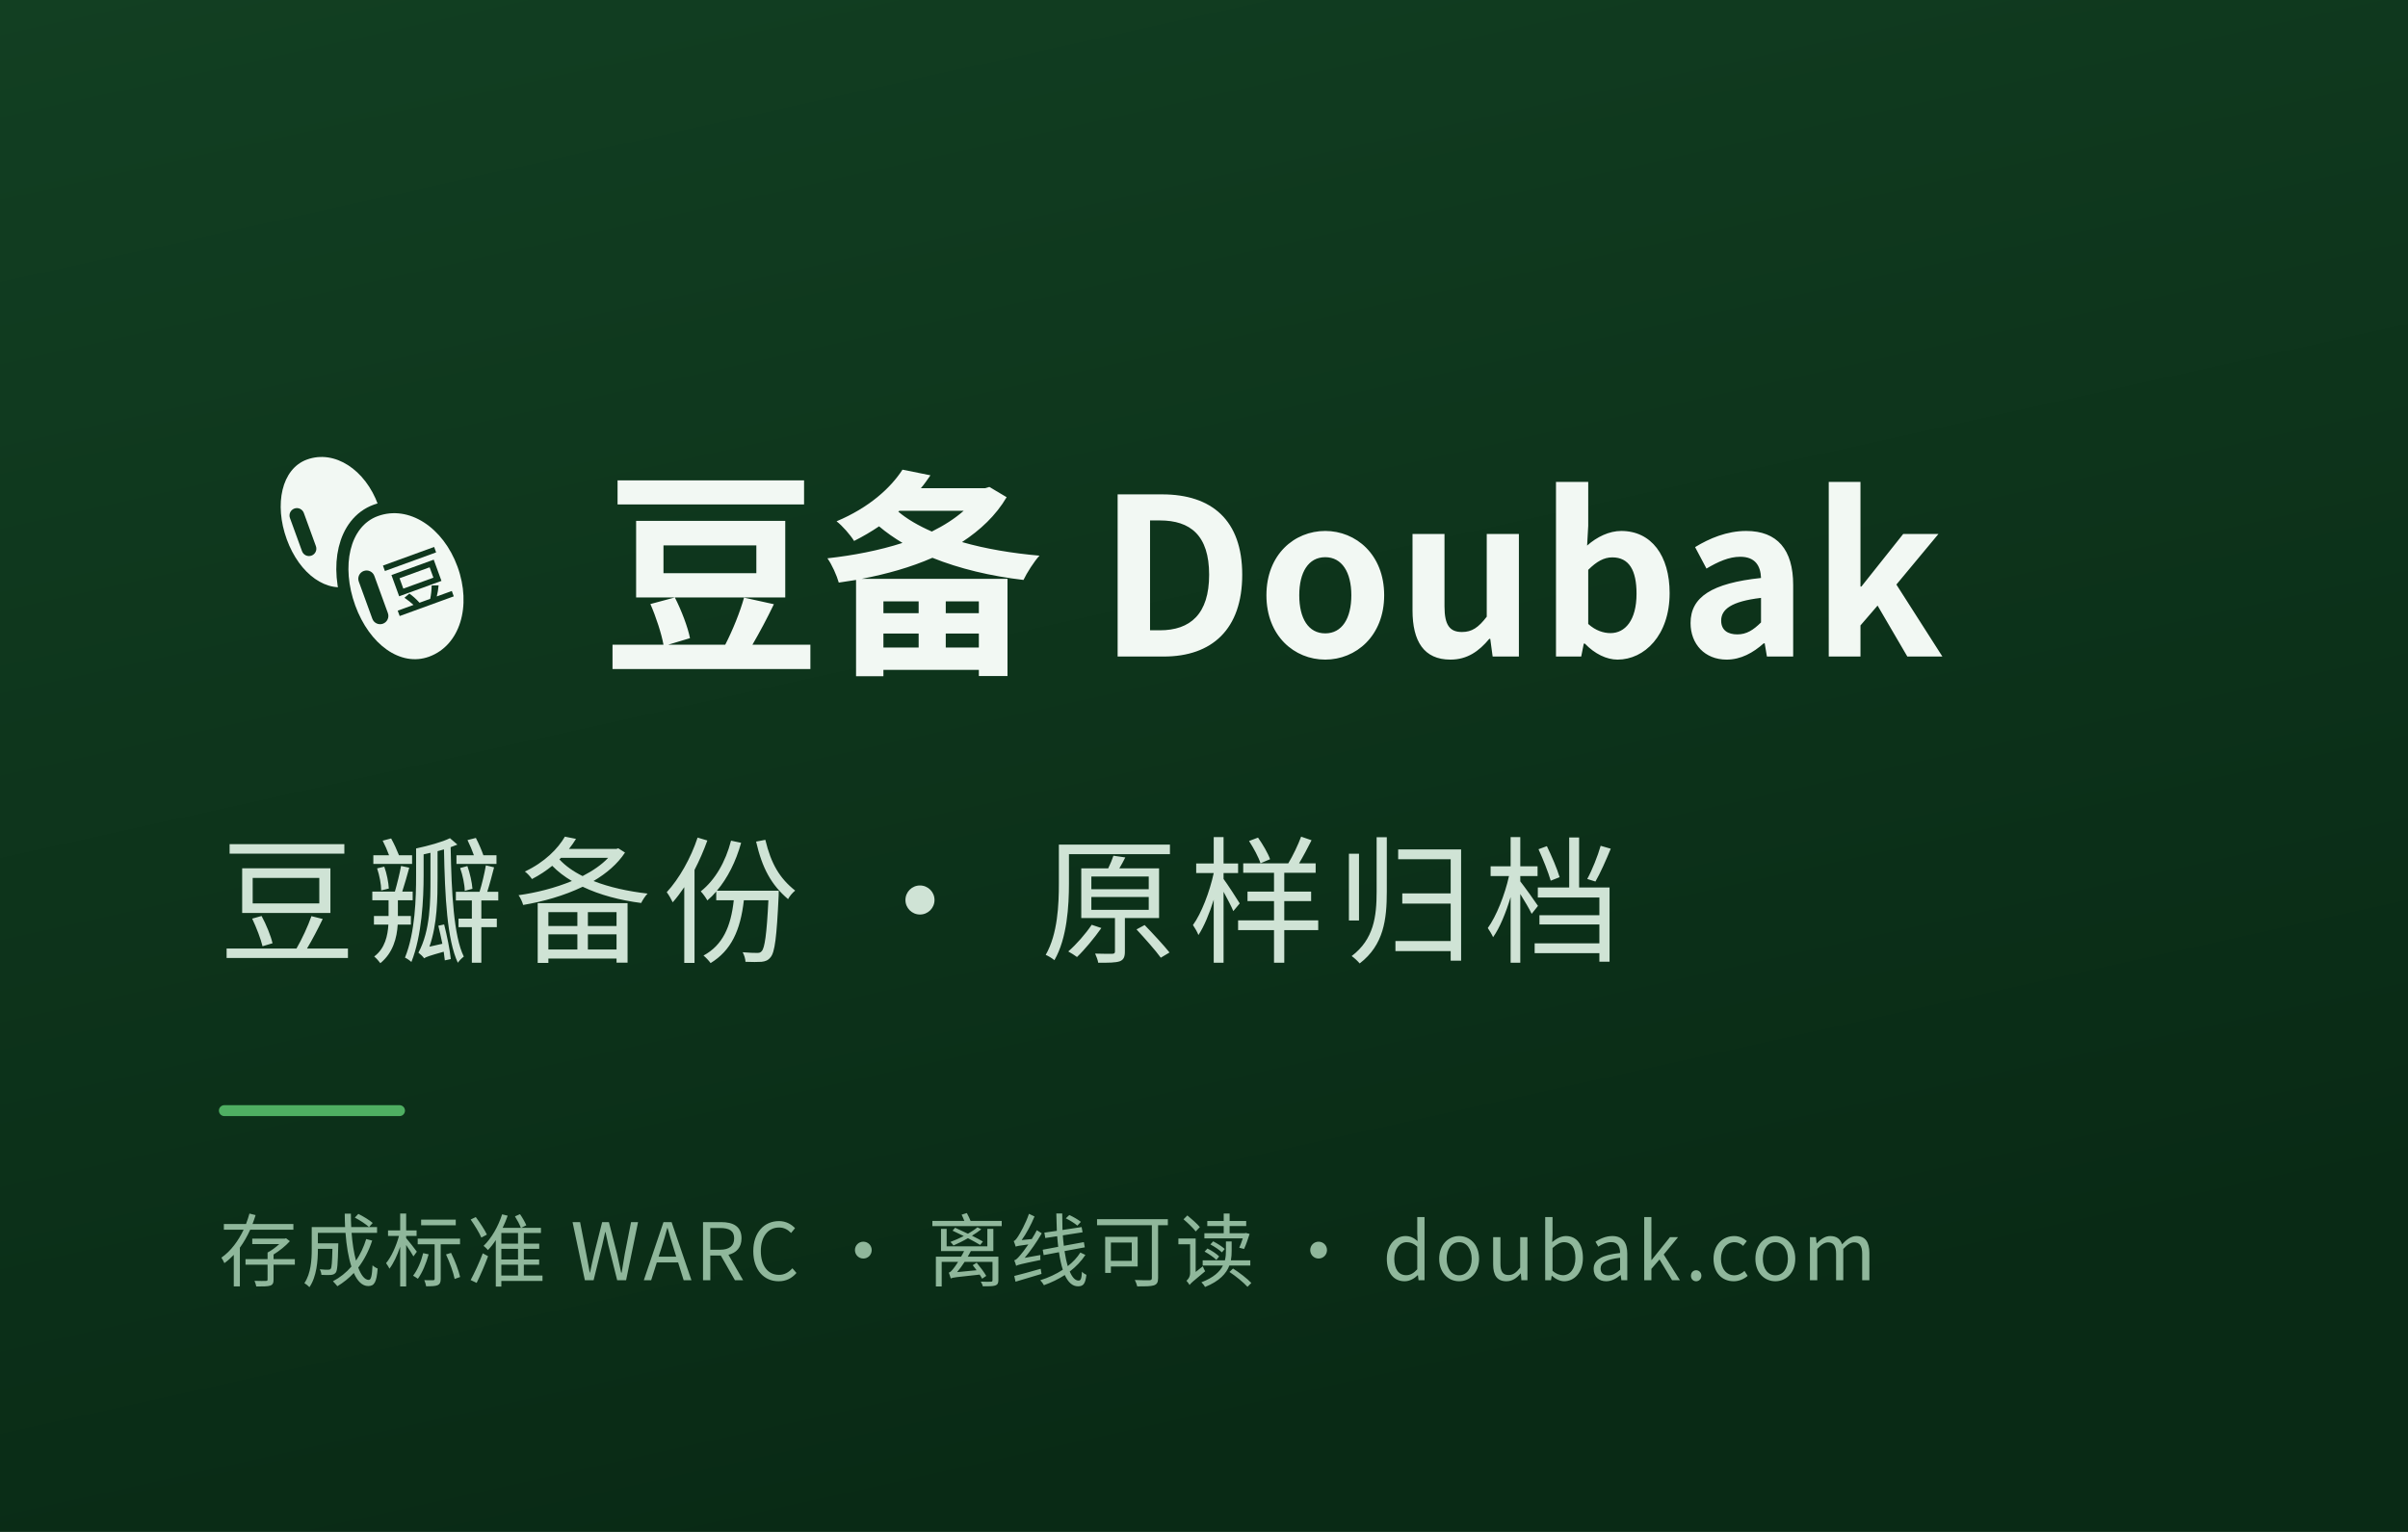
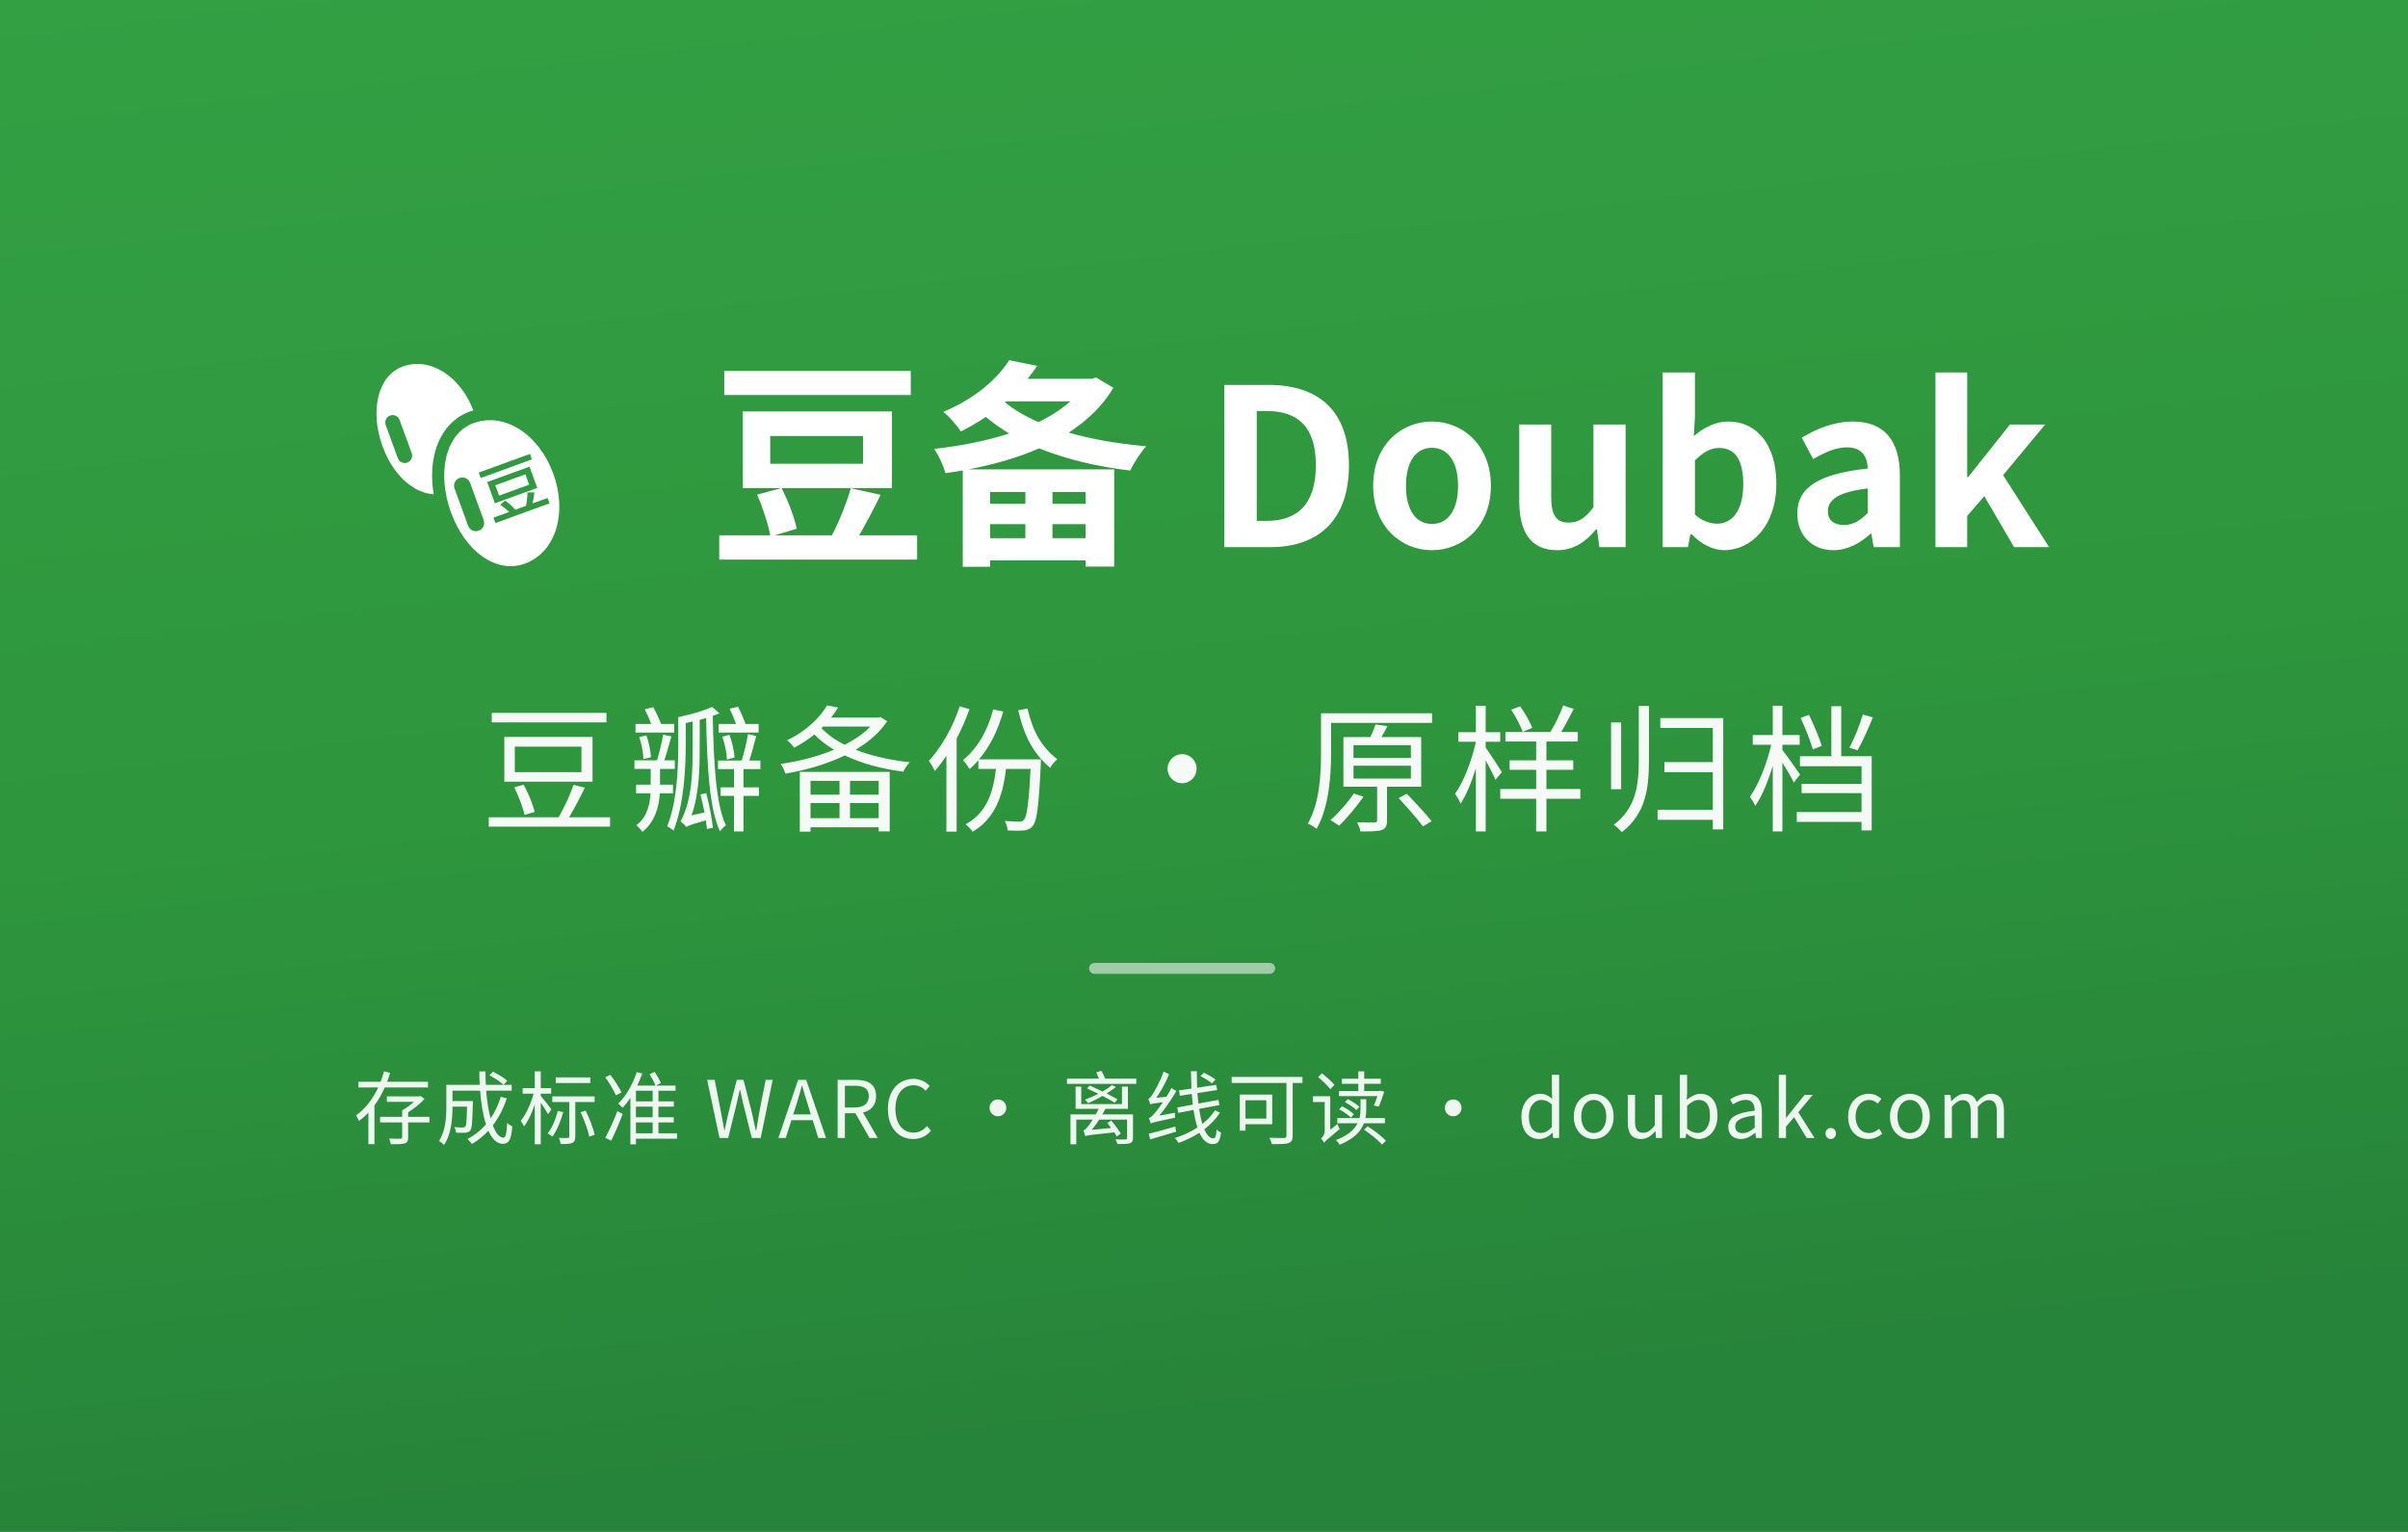
<svg xmlns="http://www.w3.org/2000/svg" width="440" height="280" viewBox="0 0 440 280" role="img" aria-label="豆备 Doubak —— 豆瓣备份与原样归档">
  <defs>
-     <linearGradient id="bg" x1="0" y1="0" x2="0.35" y2="1">
-       <stop offset="0" stop-color="#123f22" />
-       <stop offset="1" stop-color="#092a15" />
+     <linearGradient id="bg" x1="0" y1="0" x2="0.18" y2="1">
+       <stop offset="0" stop-color="#33a044" />
+       <stop offset="0.55" stop-color="#2e963d" />
+       <stop offset="1" stop-color="#26833a" />
    </linearGradient>
  </defs>
  <rect width="440" height="280" fill="url(#bg)" />
-   <g transform="translate(40,74) scale(2.333333)" color="#f2f8f3">
+   <g transform="translate(57.5,57) scale(2.333333)" color="#ffffff">
    <mask id="m-bm" maskUnits="userSpaceOnUse" x="0" y="0" width="24" height="24">
      <rect width="24" height="24" fill="#fff" />
      <path d="M 0 -5.2 C 2.3 -5.2 4 -2.9 4 0 C 4 2.9 2.3 5.2 0 5.2 C -2.1 5.2 -3.6 3 -3.6 0.1 C -3.6 -2.8 -2.1 -5.2 0 -5.2 Z" transform="translate(14.45 14.22) rotate(-20) scale(1.127)" fill="#000" stroke="#000" stroke-width="1.686" stroke-linejoin="round" />
      <rect x="-2.8" y="-1.95" width="1.15" height="3.9" rx="0.575" transform="translate(8.683 9.2) rotate(-20) scale(1.006)" fill="#000" />
    </mask>
    <mask id="m-fm" maskUnits="userSpaceOnUse" x="0" y="0" width="24" height="24">
      <rect width="24" height="24" fill="#fff" />
      <rect x="-2.8" y="-1.95" width="1.15" height="3.9" rx="0.575" transform="translate(14.45 14.22) rotate(-20) scale(1.127)" fill="#000" />
      <path d="M 65.02 30.16 L 18.57 30.16 L 18.57 46.18 L 65.02 46.18 Z M 9.11 21.78 L 74.39 21.78 L 74.39 54.56 L 9.11 54.56 Z M 2.23 4.65 L 81.27 4.65 L 81.27 13.04 L 2.23 13.04 Z M 24.34 55.95 C 27.8 60.79 30.89 66.63 33.63 73.45 L 50.16 73.45 C 53.43 68.18 56.31 62.34 58.78 55.95 L 68.28 59.21 C 65.79 64.6 63.11 69.36 60.27 73.45 L 83.5 73.45 L 83.5 81.74 L 0 81.74 L 0 73.45 L 24.34 73.45 C 22.1 69.04 19.2 64.3 15.59 59.21 Z" transform="translate(14.45 14.22) rotate(-20) scale(1.127) translate(1.05 0) scale(0.0479) translate(-41.75 -43.195)" fill="#000" />
    </mask>
    <g fill="currentColor">
      <g mask="url(#m-bm)">
        <path d="M 0 -5.2 C 2.3 -5.2 4 -2.9 4 0 C 4 2.9 2.3 5.2 0 5.2 C -2.1 5.2 -3.6 3 -3.6 0.1 C -3.6 -2.8 -2.1 -5.2 0 -5.2 Z" transform="translate(8.683 9.2) rotate(-20) scale(1.006)" />
      </g>
      <g mask="url(#m-fm)">
        <path d="M 0 -5.2 C 2.3 -5.2 4 -2.9 4 0 C 4 2.9 2.3 5.2 0 5.2 C -2.1 5.2 -3.6 3 -3.6 0.1 C -3.6 -2.8 -2.1 -5.2 0 -5.2 Z" transform="translate(14.45 14.22) rotate(-20) scale(1.127)" />
      </g>
    </g>
  </g>
-   <text x="110" y="120" fill="#f2f8f3" font-family="Noto Sans CJK SC, Source Han Sans SC, PingFang SC, Microsoft YaHei, sans-serif" font-size="40" font-weight="700" letter-spacing="0.5">豆备 Doubak</text>
-   <text x="40" y="174" fill="#cfe3d5" font-family="Noto Sans CJK SC, Source Han Sans SC, PingFang SC, Microsoft YaHei, sans-serif" font-size="25" font-weight="500" letter-spacing="2">豆瓣备份 · 原样归档</text>
-   <rect x="40" y="202" width="34" height="2" rx="1" fill="#4faf62" />
-   <text x="40" y="234" fill="#8fb79b" font-family="Noto Sans CJK SC, Source Han Sans SC, PingFang SC, Microsoft YaHei, sans-serif" font-size="14.5" font-weight="400" letter-spacing="0.6">存成标准 WARC · 离线可读 · doubak.com</text>
+   <text x="129.5" y="100" fill="#ffffff" font-family="Noto Sans CJK SC, Source Han Sans SC, PingFang SC, Microsoft YaHei, sans-serif" font-size="40" font-weight="700" letter-spacing="0.5" text-anchor="start">豆备 Doubak</text>
+   <text x="216" y="150" fill="#ffffff" font-family="Noto Sans CJK SC, Source Han Sans SC, PingFang SC, Microsoft YaHei, sans-serif" font-size="25" font-weight="500" letter-spacing="2" text-anchor="middle" opacity="0.95">豆瓣备份 · 原样归档</text>
+   <rect x="199" y="176" width="34" height="2" rx="1" fill="#ffffff" opacity="0.55" />
+   <text x="216" y="208" fill="#ffffff" font-family="Noto Sans CJK SC, Source Han Sans SC, PingFang SC, Microsoft YaHei, sans-serif" font-size="14.5" font-weight="400" letter-spacing="0.6" text-anchor="middle" opacity="0.92">存成标准 WARC · 离线可读 · doubak.com</text>
</svg>
